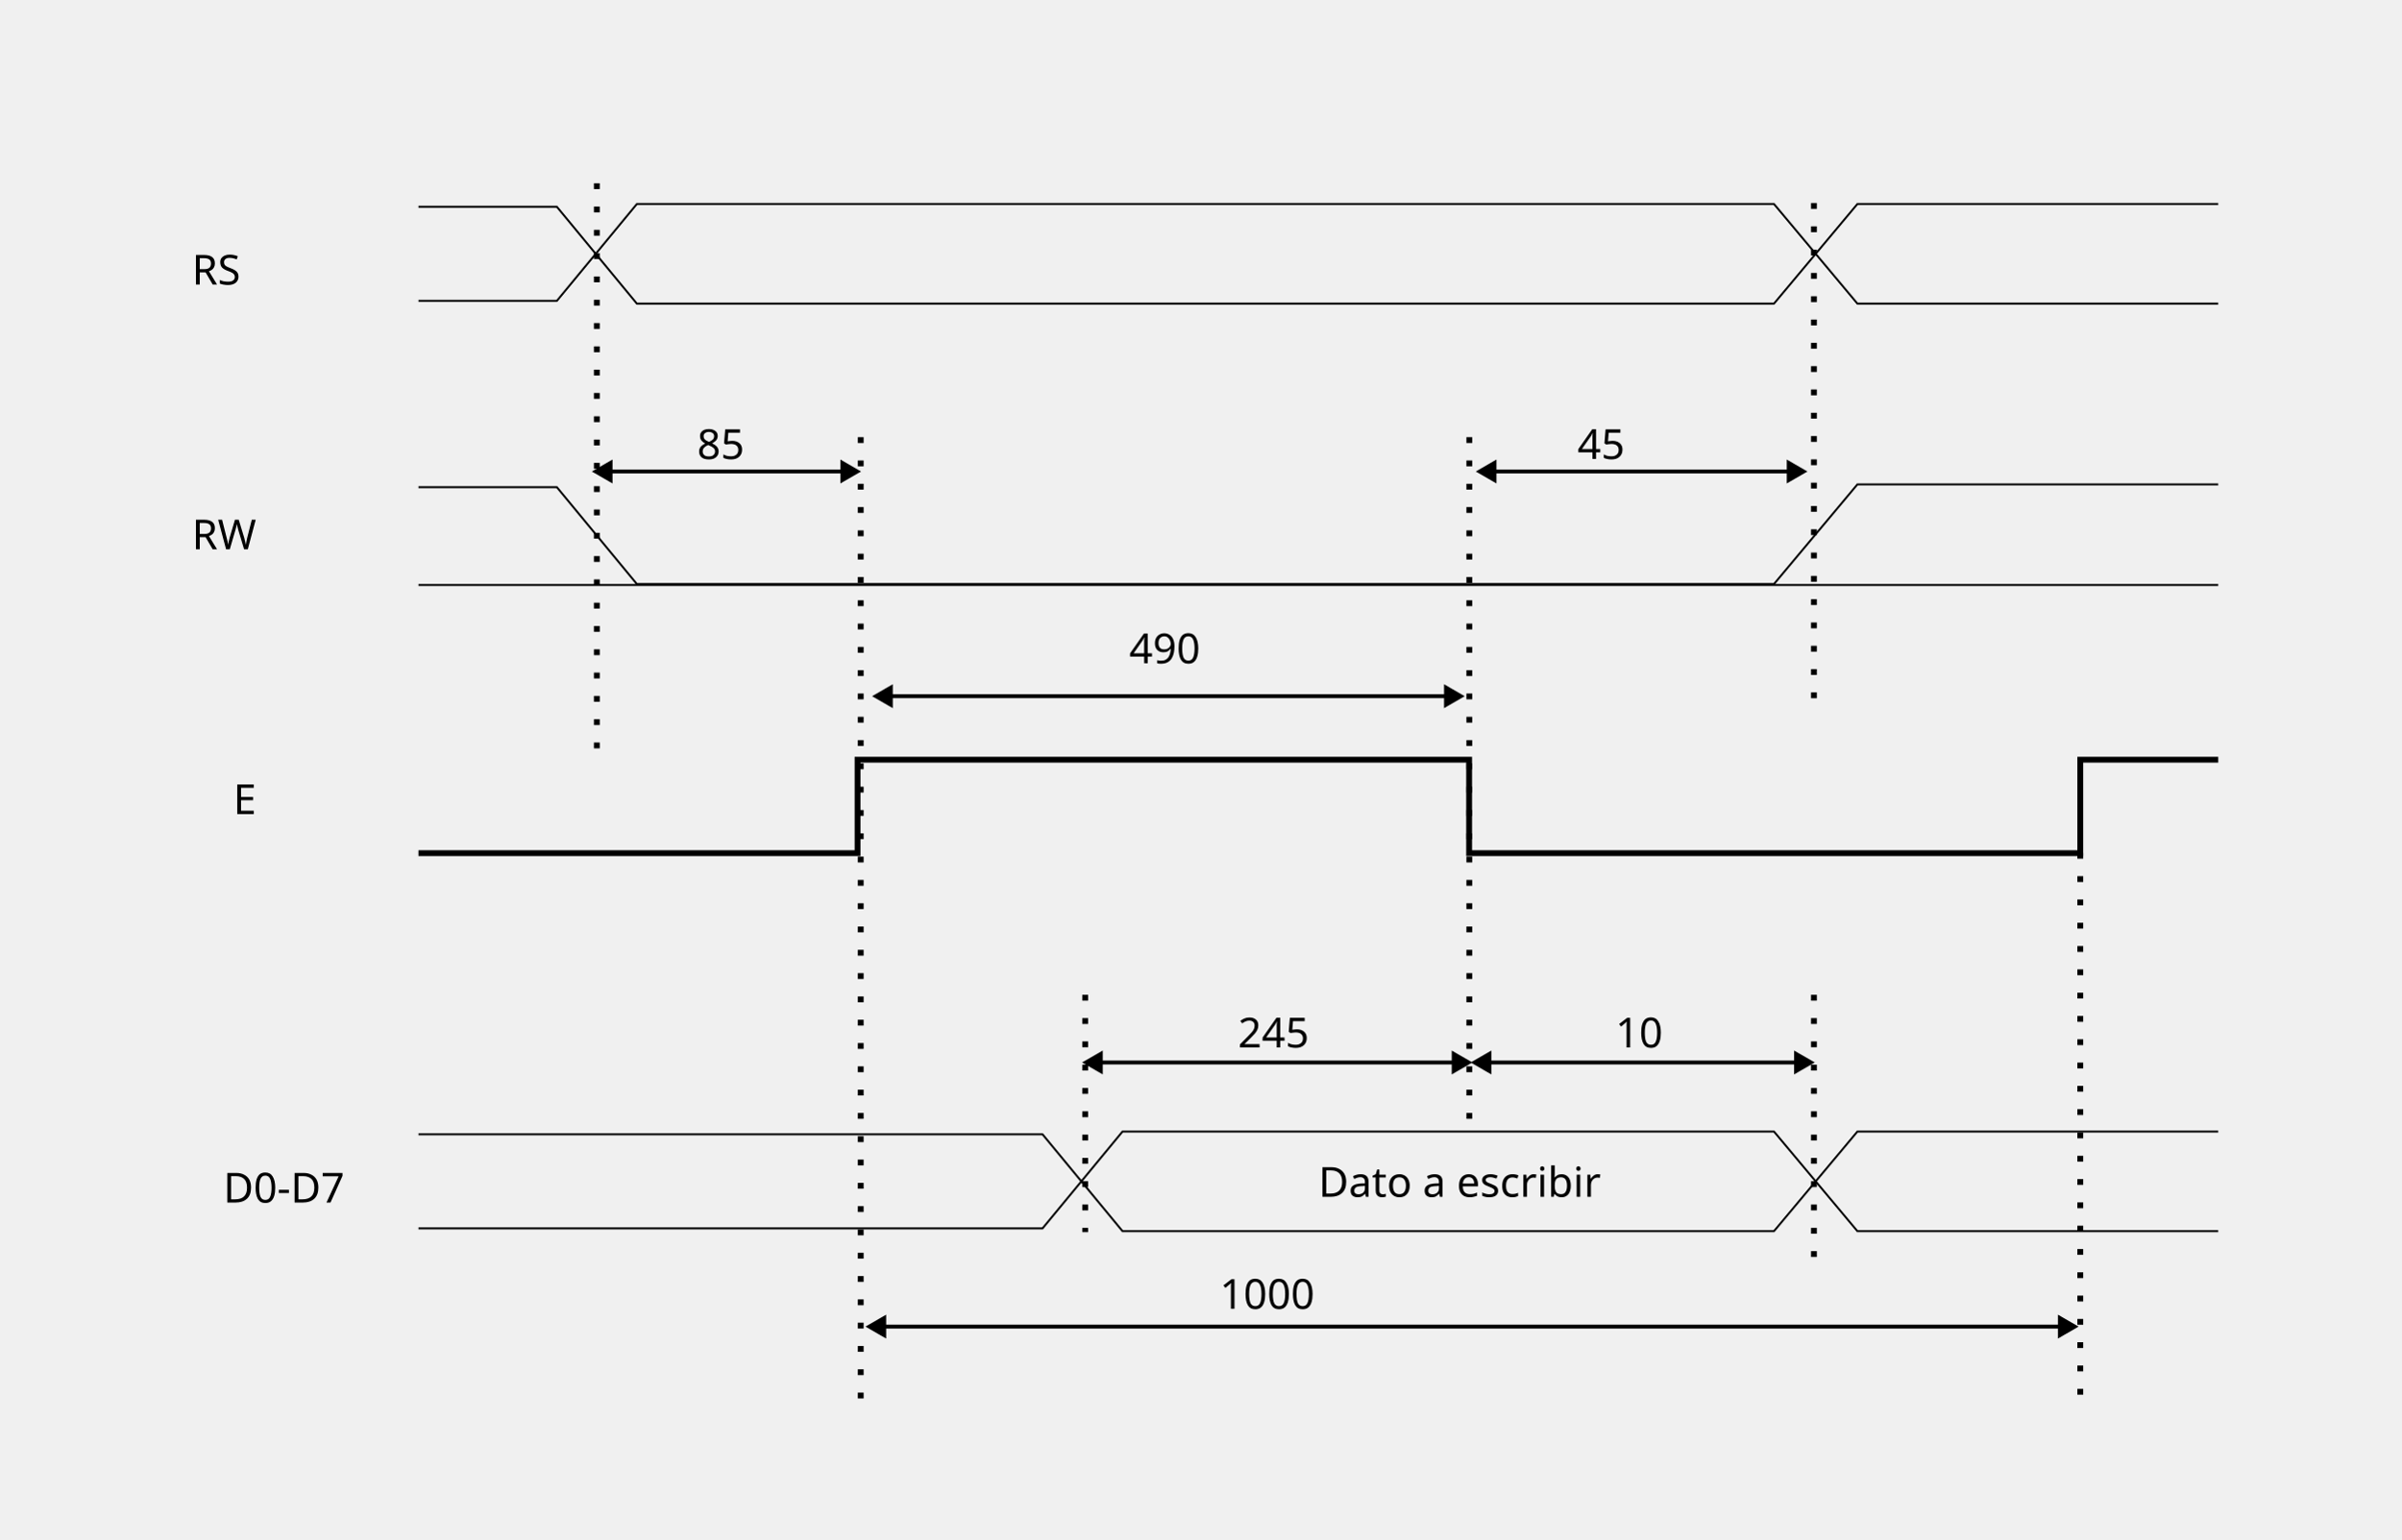
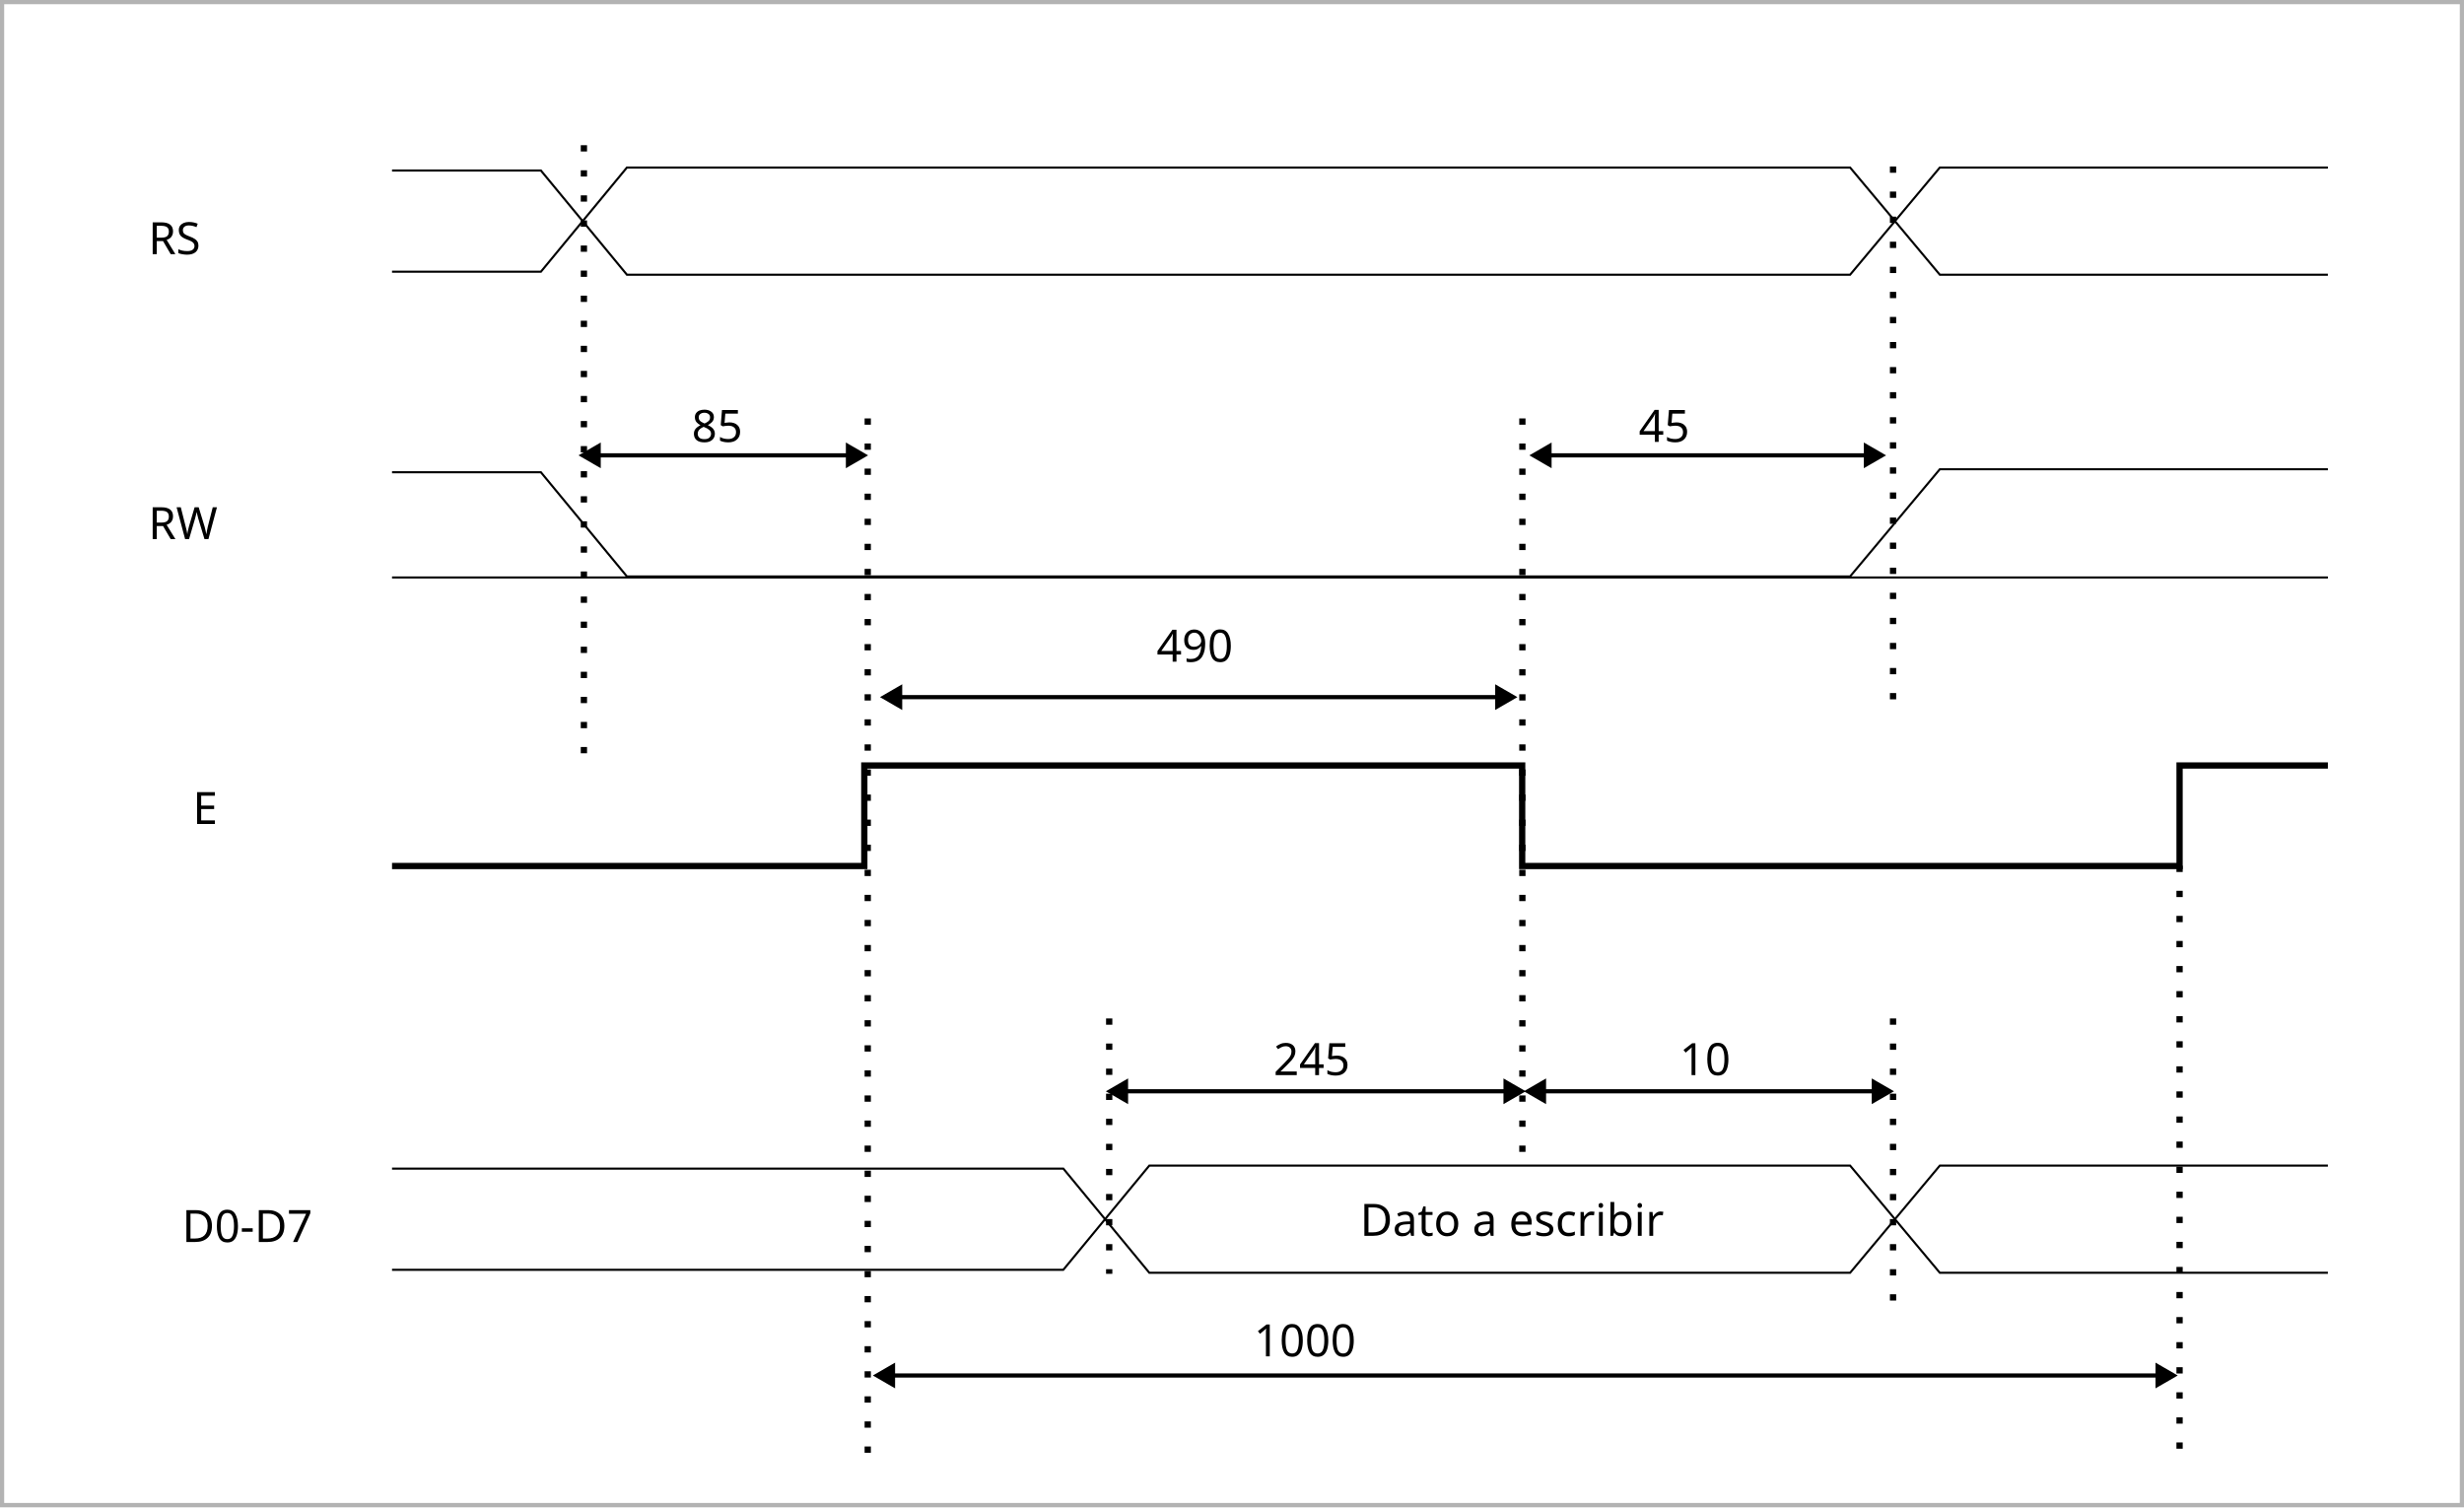
- <svg xmlns="http://www.w3.org/2000/svg" width="327.025mm" height="209.815mm" viewBox="0 0 327.025 209.815" version="1.1" id="svg5" xml:space="preserve">
+ <svg xmlns="http://www.w3.org/2000/svg" width="312.003mm" height="190.835mm" viewBox="0 0 312.003 190.835" version="1.1" id="svg5" xml:space="preserve">
  <defs id="defs2">
    <marker style="overflow:visible" id="marker2079" refX="0" refY="0" orient="auto-start-reverse" markerWidth="5.324" markerHeight="6.155" viewBox="0 0 5.324 6.155" preserveAspectRatio="xMidYMid">
      <path transform="scale(0.5)" style="fill:context-stroke;fill-rule:evenodd;stroke:context-stroke;stroke-width:1pt" d="M 5.77,0 -2.88,5 V -5 Z" id="path2077" />
    </marker>
    <marker style="overflow:visible" id="TriangleStart" refX="0" refY="0" orient="auto-start-reverse" markerWidth="5.324" markerHeight="6.155" viewBox="0 0 5.324 6.155" preserveAspectRatio="xMidYMid">
      <path transform="scale(0.5)" style="fill:context-stroke;fill-rule:evenodd;stroke:context-stroke;stroke-width:1pt" d="M 5.77,0 -2.88,5 V -5 Z" id="path135" />
    </marker>
  </defs>
-   <g id="layer2" style="display:inline">
-     <path style="fill:none;stroke:#000000;stroke-width:0.794;stroke-linecap:butt;stroke-linejoin:miter;stroke-dasharray:none;stroke-opacity:1" d="m 56.994,116.238 h 59.803 v -12.729 h 83.301 v 12.729 h 83.243 v -12.729 l 18.782,0" id="path1837" />
+   <g id="layer1" transform="translate(-7.353464,-6.580849)">
+     <rect style="fill:#ffffff;stroke:#b3b3b3;stroke-width:0.529;stroke-linecap:round" id="rect3145" width="311.473" height="190.306" x="7.618" y="6.845" />
+   </g>
+   <g id="layer2" style="display:inline" transform="translate(-7.353464,-6.580849)">
+     <path style="fill:none;stroke:#000000;stroke-width:0.794;stroke-linecap:butt;stroke-linejoin:miter;stroke-dasharray:none;stroke-opacity:1" d="m 56.994,116.238 h 59.803 v -12.729 h 83.301 v 12.729 h 83.243 v -12.729 h 18.782" id="path1837" />
    <path style="fill:none;stroke:#000000;stroke-width:0.265px;stroke-linecap:butt;stroke-linejoin:miter;stroke-opacity:1" d="m 56.994,154.55 h 85.001 l 10.891,13.192 h 88.738 L 252.983,154.171 h 49.14" id="path1851" />
    <path style="fill:none;stroke:#000000;stroke-width:0.265px;stroke-linecap:butt;stroke-linejoin:miter;stroke-opacity:1" d="M 56.994,167.363 H 141.994 L 152.885,154.171 h 88.738 l 11.359,13.571 h 49.14" id="path1853" />
    <path style="fill:none;stroke:#000000;stroke-width:0.794;stroke-linecap:butt;stroke-linejoin:miter;stroke-dasharray:0.794, 2.381;stroke-dashoffset:0;stroke-opacity:1" d="M 200.124,59.563 V 154.036" id="path1855" />
    <path style="fill:none;stroke:#000000;stroke-width:0.529;stroke-linecap:butt;stroke-linejoin:miter;stroke-dasharray:none;stroke-opacity:1;marker-start:url(#marker2079);marker-end:url(#TriangleStart)" d="m 149.26,144.761 h 49.408" id="path1857" />
    <text xml:space="preserve" style="font-size:5.644px;line-height:1.25;font-family:sans-serif;stroke-width:0.265" x="168.618" y="142.713" id="text2201">
      <tspan id="tspan2199" style="font-size:5.644px;stroke-width:0.265" x="168.618" y="142.713">245</tspan>
    </text>
    <text xml:space="preserve" style="font-size:5.644px;line-height:1.25;font-family:sans-serif;stroke-width:0.265" x="179.572" y="163.061" id="text2255">
      <tspan id="tspan2253" style="font-size:5.644px;stroke-width:0.265" x="179.572" y="163.061">Dato a escribir</tspan>
    </text>
    <path style="fill:none;stroke:#000000;stroke-width:0.529;stroke-linecap:butt;stroke-linejoin:miter;stroke-dasharray:none;stroke-opacity:1;marker-start:url(#marker2079);marker-end:url(#TriangleStart)" d="m 202.187,144.761 h 43.114" id="path2385" />
    <text xml:space="preserve" style="font-size:5.644px;line-height:1.25;font-family:sans-serif;stroke-width:0.265" x="220.03" y="142.713" id="text2389">
      <tspan id="tspan2387" style="font-size:5.644px;stroke-width:0.265" x="220.03" y="142.713">10</tspan>
    </text>
    <path style="fill:none;stroke:#000000;stroke-width:0.794;stroke-linecap:butt;stroke-linejoin:miter;stroke-dasharray:0.794, 2.381;stroke-dashoffset:0;stroke-opacity:1" d="M 117.231,59.563 V 191.877" id="path2421" />
    <path style="fill:none;stroke:#000000;stroke-width:0.794;stroke-linecap:butt;stroke-linejoin:miter;stroke-dasharray:0.794, 2.381;stroke-dashoffset:0;stroke-opacity:1" d="m 283.341,116.2 v 75.677" id="path2423" />
    <path style="fill:none;stroke:#000000;stroke-width:0.529;stroke-linecap:butt;stroke-linejoin:miter;stroke-dasharray:none;stroke-opacity:1;marker-start:url(#marker2079);marker-end:url(#TriangleStart)" d="M 119.756,180.748 H 281.233" id="path2425" />
    <text xml:space="preserve" style="font-size:5.644px;line-height:1.25;font-family:sans-serif;stroke-width:0.265" x="166.137" y="178.318" id="text2429">
      <tspan id="tspan2427" style="font-size:5.644px;stroke-width:0.265" x="166.137" y="178.318">1000</tspan>
    </text>
    <path style="fill:none;stroke:#000000;stroke-width:0.529;stroke-linecap:butt;stroke-linejoin:miter;stroke-dasharray:none;stroke-opacity:1;marker-start:url(#marker2079);marker-end:url(#TriangleStart)" d="M 120.66,94.854 H 197.62" id="path2466" />
    <text xml:space="preserve" style="font-size:5.644px;line-height:1.25;font-family:sans-serif;stroke-width:0.265" x="153.794" y="90.367" id="text2470">
      <tspan id="tspan2468" style="font-size:5.644px;stroke-width:0.265" x="153.794" y="90.367">490</tspan>
    </text>
    <text xml:space="preserve" style="font-size:5.644px;line-height:1.25;font-family:sans-serif;stroke-width:0.265" x="30.41" y="163.844" id="text2512">
      <tspan id="tspan2510" style="font-size:5.644px;stroke-width:0.265" x="30.41" y="163.844">D0-D7</tspan>
    </text>
    <text xml:space="preserve" style="font-size:5.644px;line-height:1.25;font-family:sans-serif;stroke-width:0.265" x="31.767" y="110.915" id="text2516">
      <tspan id="tspan2514" style="font-size:5.644px;stroke-width:0.265" x="31.767" y="110.915">E</tspan>
    </text>
    <text xml:space="preserve" style="font-size:5.644px;line-height:1.25;font-family:sans-serif;stroke-width:0.265" x="26.142" y="74.842" id="text2520">
      <tspan id="tspan2518" style="font-size:5.644px;stroke-width:0.265" x="26.142" y="74.842">RW</tspan>
    </text>
    <text xml:space="preserve" style="font-size:5.644px;line-height:1.25;font-family:sans-serif;stroke-width:0.265" x="26.142" y="38.769" id="text2524">
      <tspan id="tspan2522" style="font-size:5.644px;stroke-width:0.265" x="26.142" y="38.769">RS</tspan>
    </text>
    <path style="fill:none;stroke:#000000;stroke-width:0.265px;stroke-linecap:butt;stroke-linejoin:miter;stroke-opacity:1" d="m 56.994,28.173 h 18.851 l 10.891,13.192 H 241.623 l 11.359,-13.571 h 49.14" id="path2572" />
    <path style="fill:none;stroke:#000000;stroke-width:0.265px;stroke-linecap:butt;stroke-linejoin:miter;stroke-opacity:1" d="m 56.994,40.986 h 18.851 l 10.891,-13.192 H 241.623 l 11.359,13.571 h 49.14" id="path2574" />
    <path style="fill:none;stroke:#000000;stroke-width:0.265px;stroke-linecap:butt;stroke-linejoin:miter;stroke-opacity:1" d="m 56.994,66.378 h 18.851 l 10.891,13.192 H 241.623 l 11.359,-13.571 h 49.14" id="path2625" />
-     <path style="fill:none;stroke:#000000;stroke-width:0.265px;stroke-linecap:butt;stroke-linejoin:miter;stroke-opacity:1" d="m 56.994,79.702 245.129,0" id="path2631" />
+     <path style="fill:none;stroke:#000000;stroke-width:0.265px;stroke-linecap:butt;stroke-linejoin:miter;stroke-opacity:1" d="M 56.994,79.702 H 302.123" id="path2631" />
    <path style="fill:none;stroke:#000000;stroke-width:0.794;stroke-linecap:butt;stroke-linejoin:miter;stroke-dasharray:0.794, 2.381;stroke-dashoffset:0;stroke-opacity:1" d="M 81.29,24.967 V 103.51" id="path2752" />
    <path style="fill:none;stroke:#000000;stroke-width:0.529;stroke-linecap:butt;stroke-linejoin:miter;stroke-dasharray:none;stroke-opacity:1;marker-start:url(#marker2079);marker-end:url(#TriangleStart)" d="M 82.486,64.238 H 115.399" id="path2754" />
    <text xml:space="preserve" style="font-size:5.644px;line-height:1.25;font-family:sans-serif;stroke-width:0.265" x="94.939" y="62.53" id="text2758">
      <tspan id="tspan2756" style="font-size:5.644px;stroke-width:0.265" x="94.939" y="62.53">85</tspan>
    </text>
    <path style="fill:none;stroke:#000000;stroke-width:0.794;stroke-linecap:butt;stroke-linejoin:miter;stroke-dasharray:0.794, 2.381;stroke-dashoffset:0;stroke-opacity:1" d="M 247.06,135.54 V 172.537" id="path1093" />
    <path style="fill:none;stroke:#000000;stroke-width:0.794;stroke-linecap:butt;stroke-linejoin:miter;stroke-dasharray:0.794, 2.381;stroke-dashoffset:0;stroke-opacity:1" d="M 247.06,27.662 V 95.84" id="path1095" />
    <path style="fill:none;stroke:#000000;stroke-width:0.529;stroke-linecap:butt;stroke-linejoin:miter;stroke-dasharray:none;stroke-opacity:1;marker-start:url(#marker2079);marker-end:url(#TriangleStart)" d="m 202.885,64.238 h 41.414" id="path1907" />
    <text xml:space="preserve" style="font-size:5.644px;line-height:1.25;font-family:sans-serif;stroke-width:0.265" x="214.853" y="62.53" id="text1911">
      <tspan id="tspan1909" style="font-size:5.644px;stroke-width:0.265" x="214.853" y="62.53">45</tspan>
    </text>
    <path style="fill:none;stroke:#000000;stroke-width:0.794;stroke-linecap:butt;stroke-linejoin:miter;stroke-dasharray:0.794, 2.381;stroke-dashoffset:0;stroke-opacity:1" d="M 147.805,135.54 V 167.874" id="path2950" />
  </g>
</svg>
